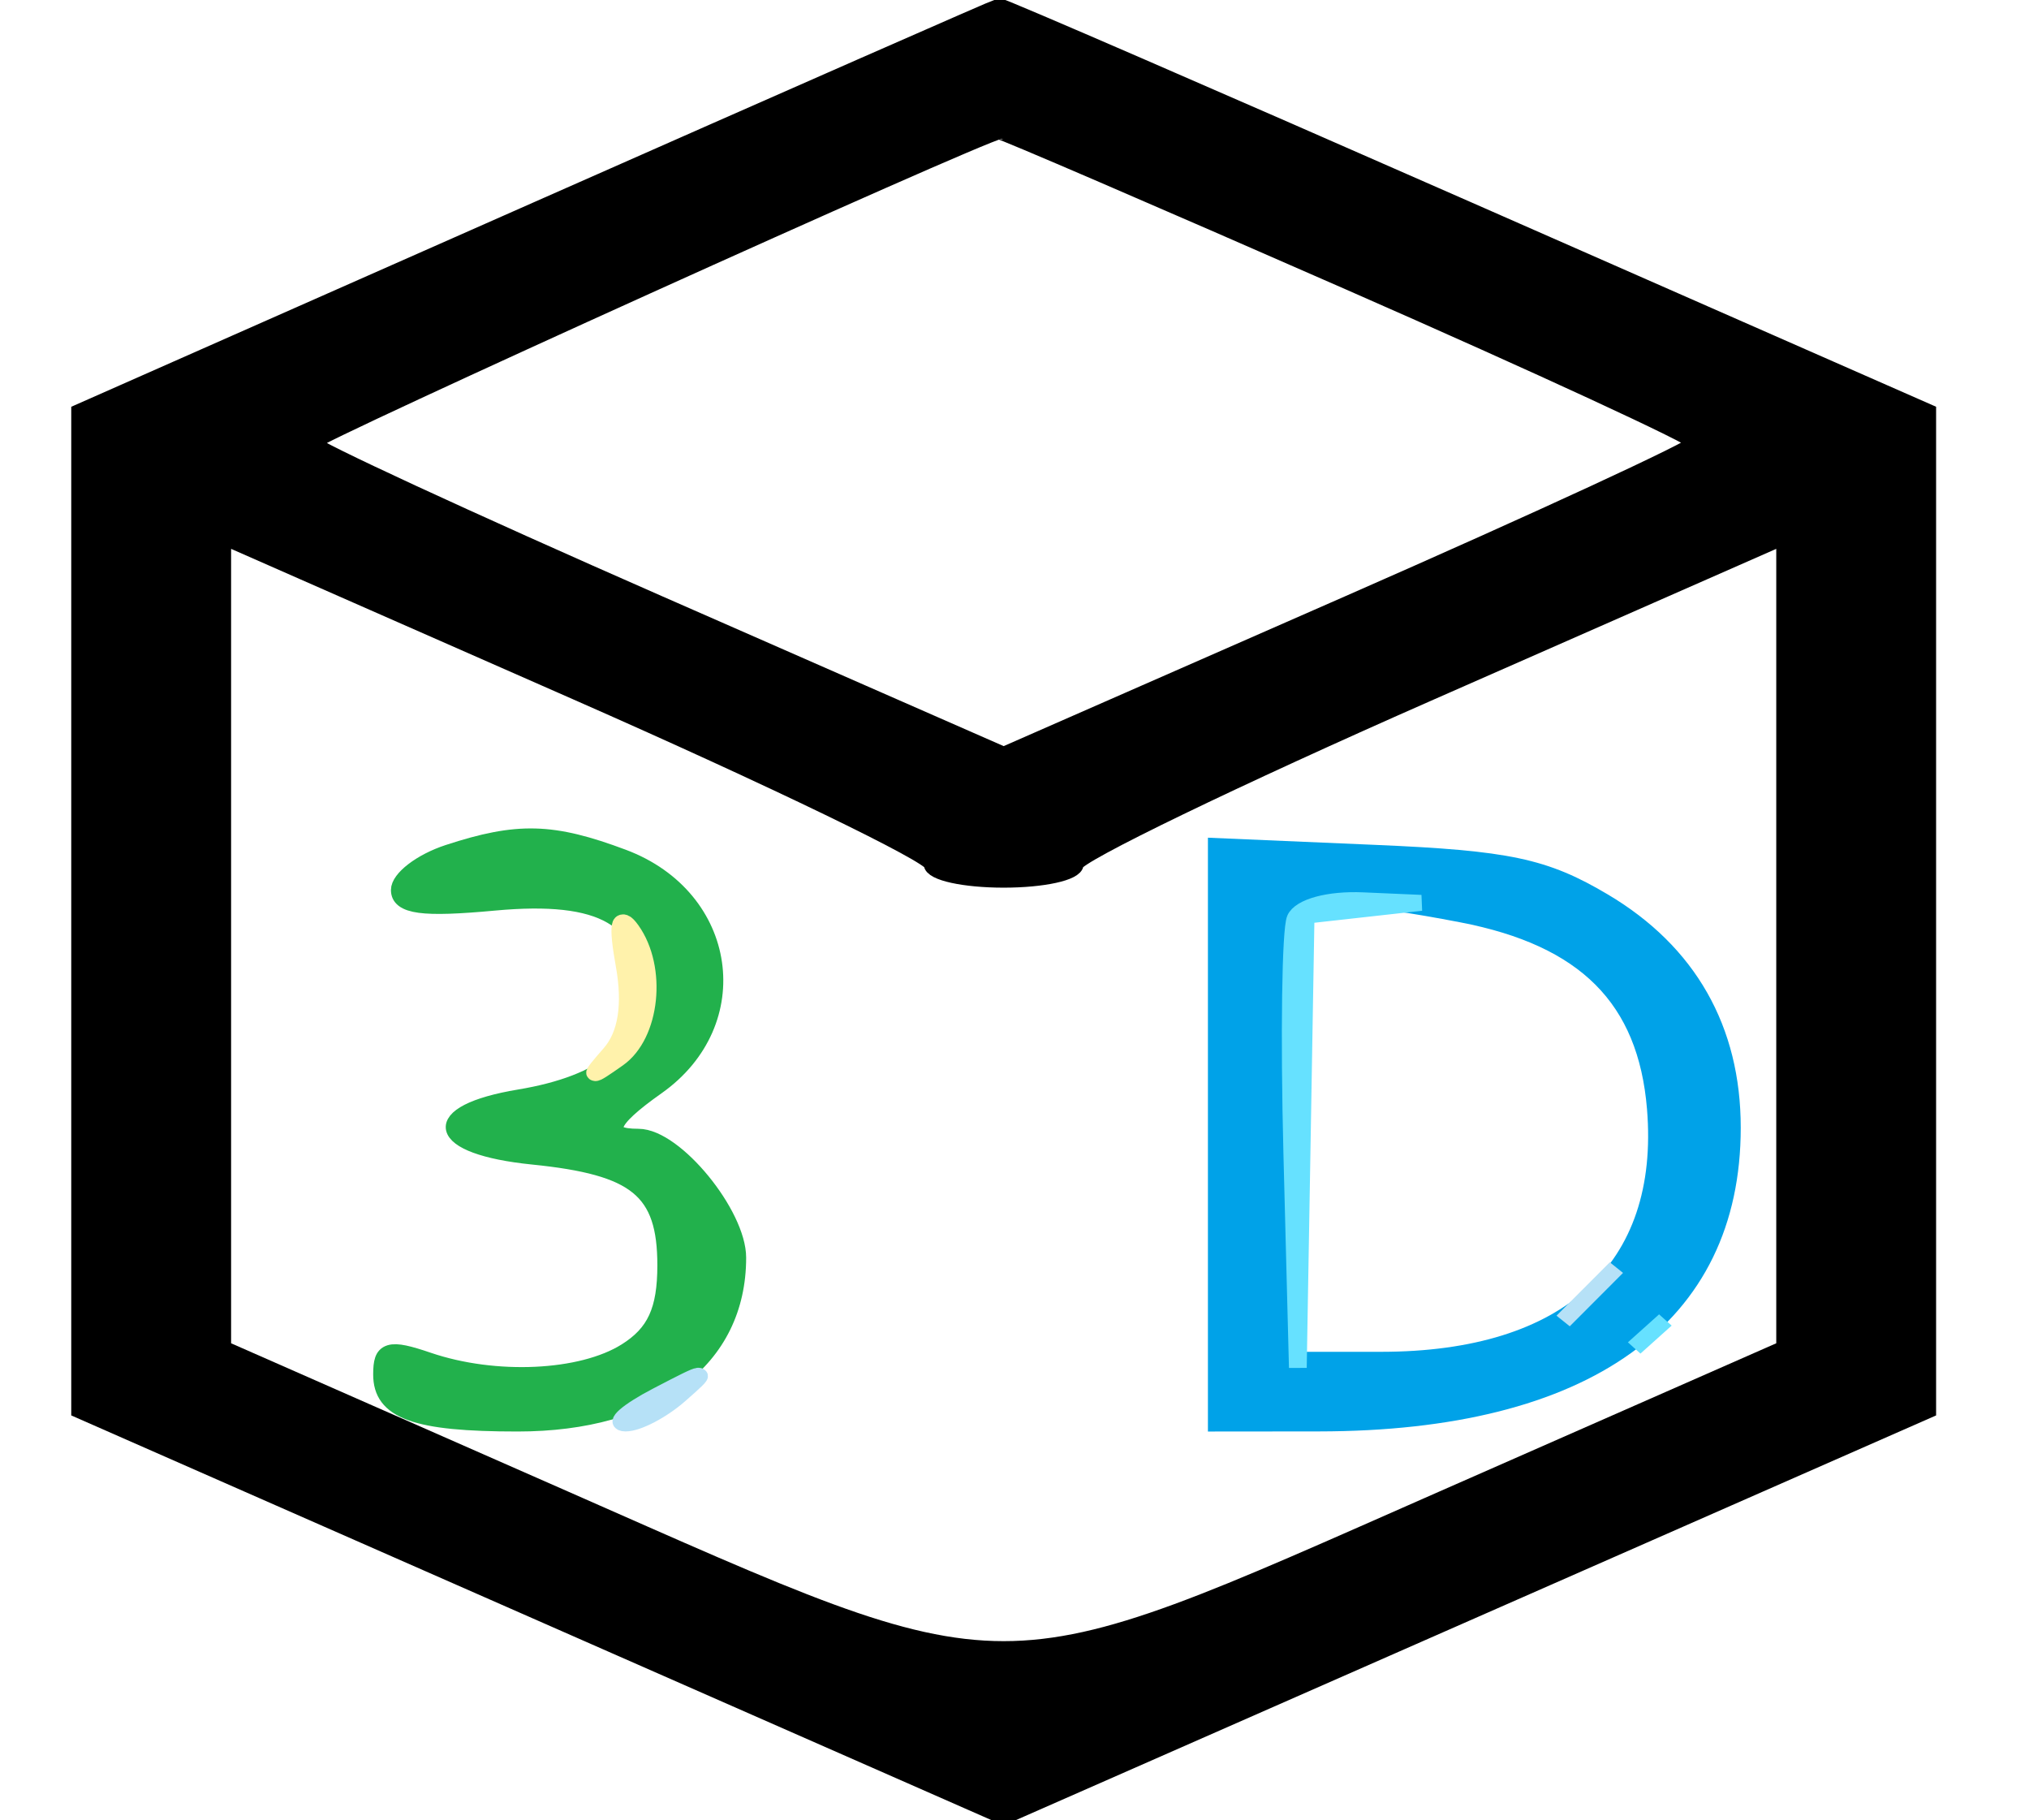
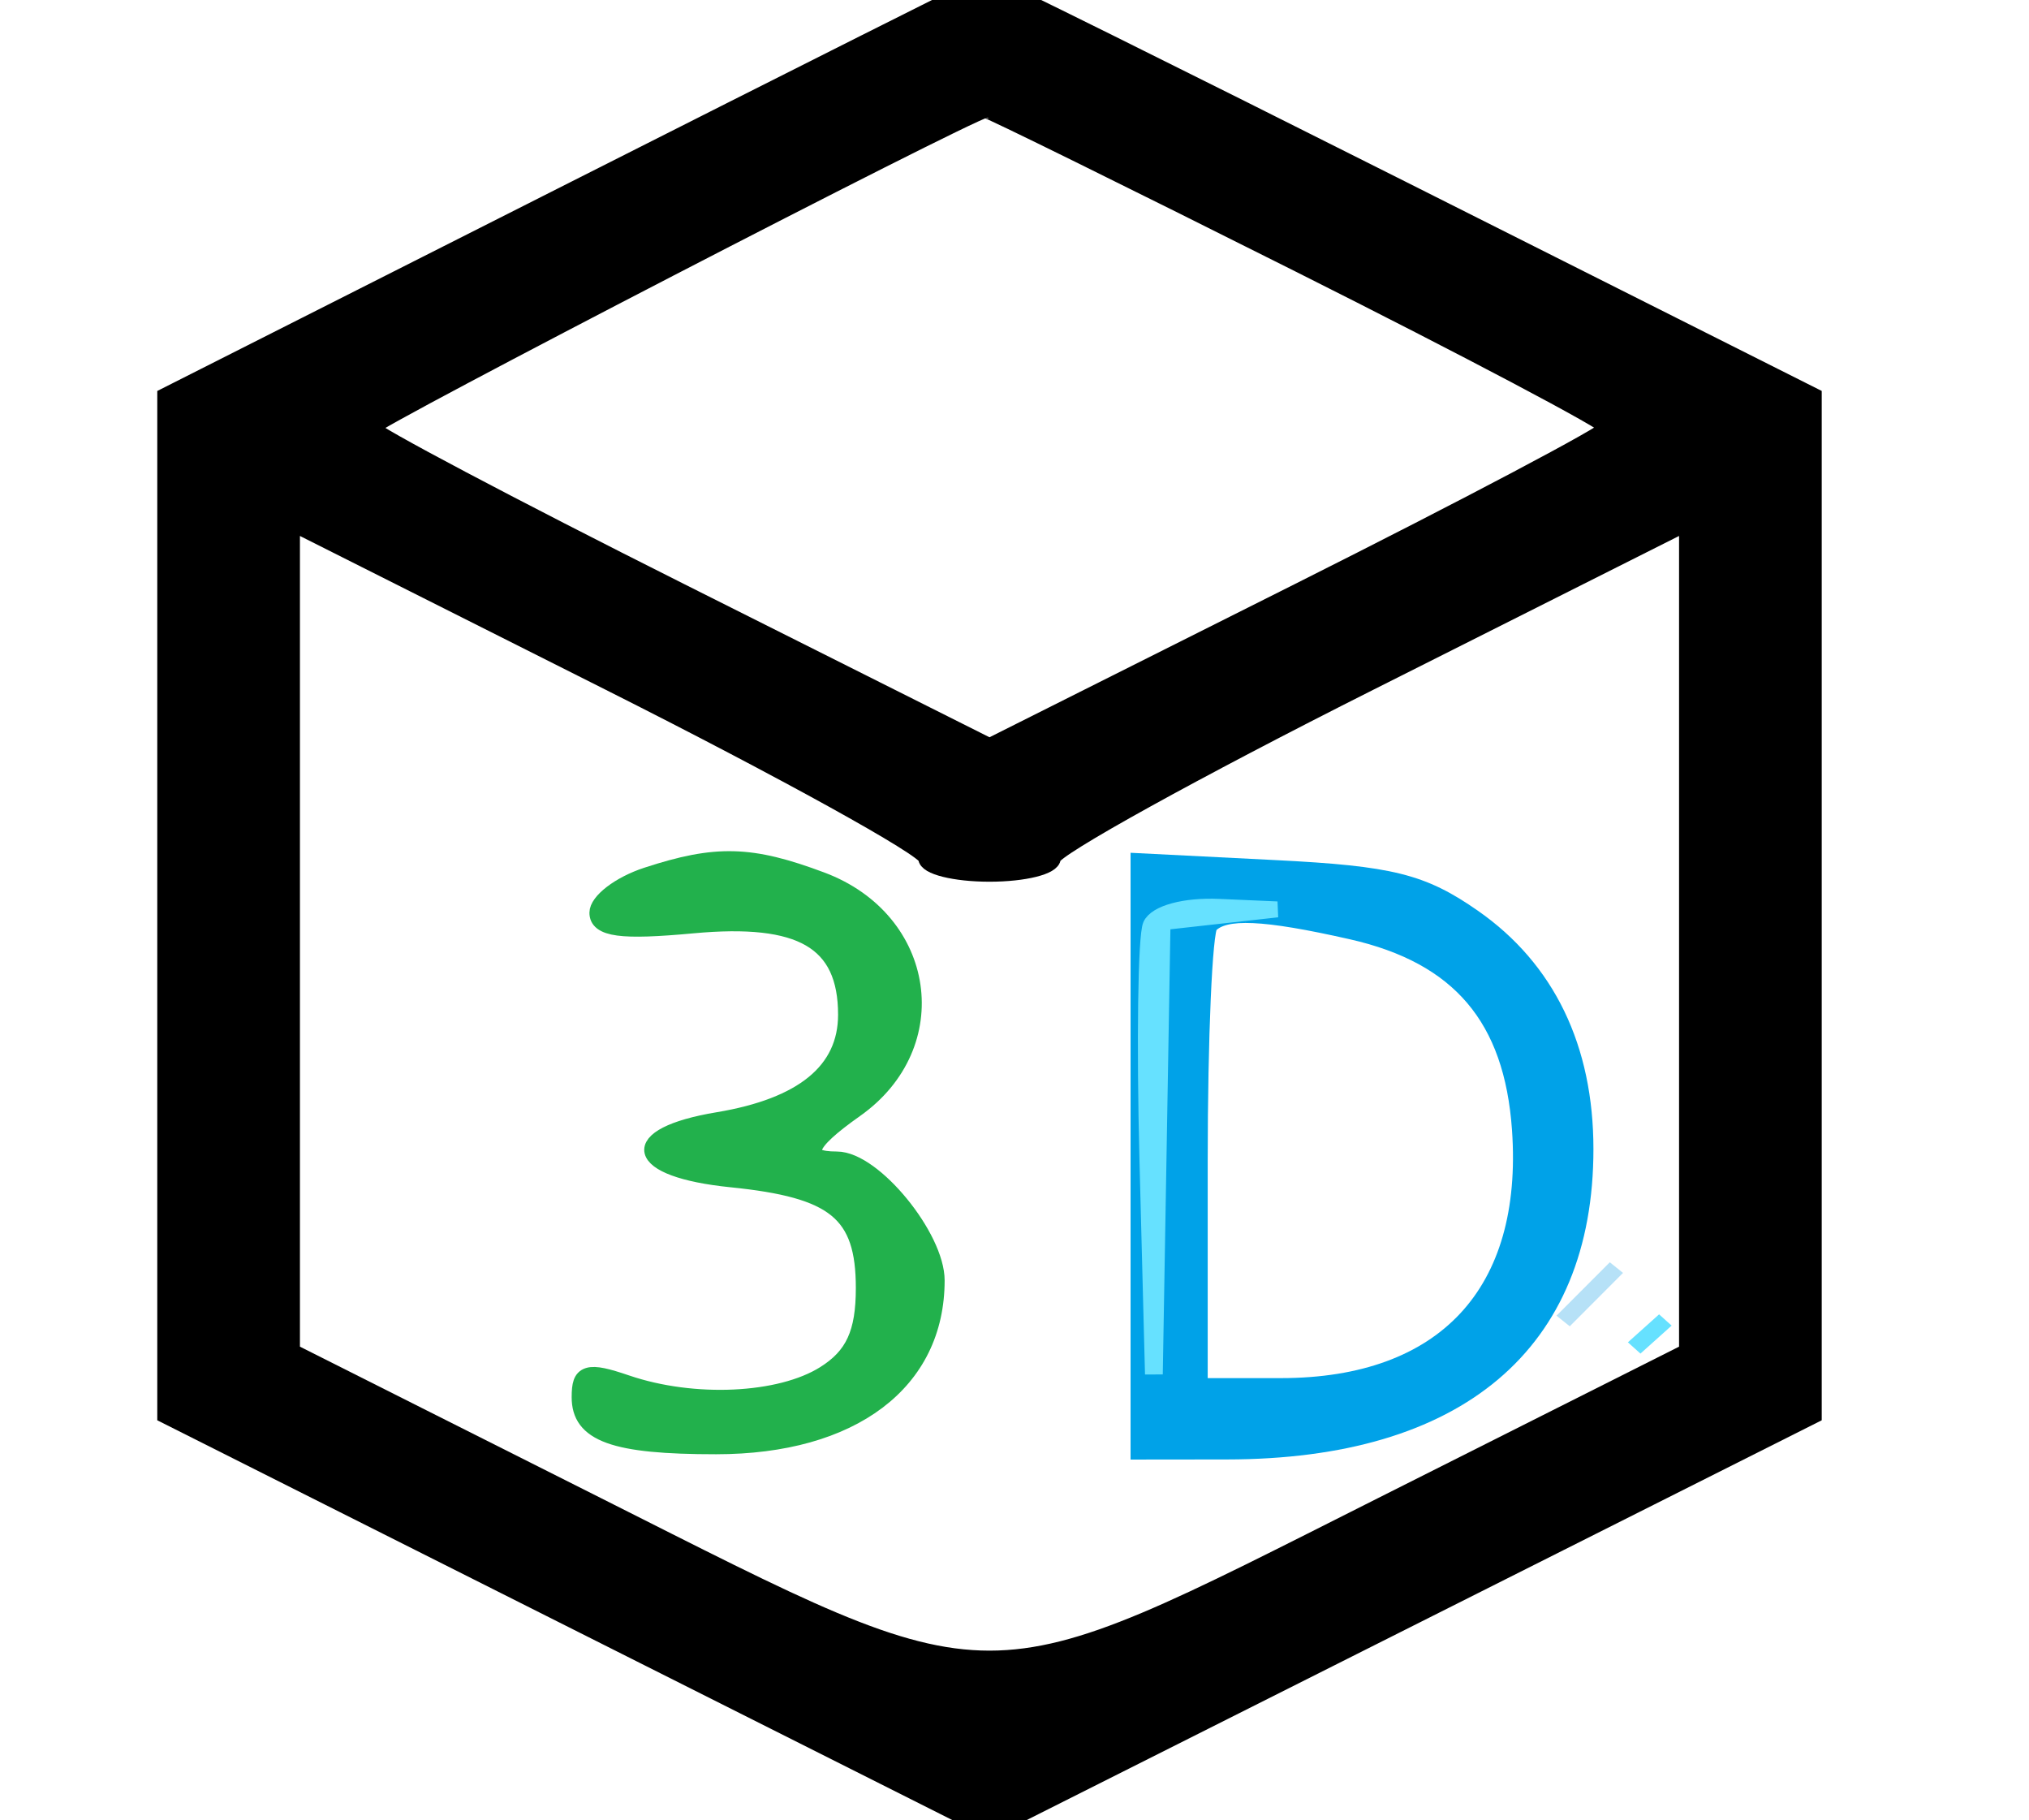
<svg xmlns="http://www.w3.org/2000/svg" version="1.0" width="145pt" height="130pt" viewBox="0 0 145 130" style="" preserveAspectRatio="xMidYMid meet" id="svg2040">
  <defs id="defs2044" />
-   <g fill="#000000FF" stroke="#000000FF" id="g2010" transform="matrix(1.269231,0,0,1.115538,-5.696458,-11.87666)">
+   <g fill="#000000FF" stroke="#000000FF" id="g2010" transform="matrix(1.13284,0,0,1.138391,1.610196,-13.84427)">
    <path d="M 34.75,24.058 9,37.008 V 69 100.993 L 35,114 61,127.007 87,114 113,100.993 V 69 37.007 L 87.007,24.004 C 72.711,16.852 60.899,11.024 60.757,11.054 60.616,11.083 48.913,16.935 34.75,24.058 M 57,66.005 c 0,0.547 1.8,0.995 4,0.995 2.2,0 4,-0.448 4,-0.995 0,-0.548 9,-5.5 20,-11.005 l 20,-10.01 v 26 26 l -19.225,9.623 c -25.698,12.862 -23.852,12.862 -49.55,0 L 17,96.99 v -26 -26 L 37,55 c 11,5.505 20,10.457 20,11.005 M 80.493,28.738 C 91.222,34.094 100,38.712 100,39 c 0,0.288 -8.775,4.904 -19.5,10.259 L 61,58.993 41.5,49.259 C 30.775,43.904 22,39.288 22,39 22,38.611 59.355,19.383 60.743,19.057 c 0.134,-0.031 9.022,4.325 19.75,9.681" id="path2008" />
  </g>
-   <g fill="#00A2E8FF" stroke="#00A2E8FF" id="g2014" transform="matrix(1.269231,0,0,1.138391,-5.696458,-12.12928)">
+   <g fill="#00A2E8FF" stroke="#00A2E8FF" id="g2014" transform="matrix(1.102605,0,0,1.163223,0.8556794,-12.62129)">
    <path d="M 73,81.878 V 100 l 5.75,-0.006 C 93.751,99.98 102,93.394 102,81.433 102,75.232 99.522,70.374 94.747,67.214 91.43,65.019 89.4,64.539 81.904,64.181 L 73,63.755 V 81.878 M 86.815,68.054 c 6.98,1.497 10.399,5.314 10.906,12.174 0.741,10.022 -4.896,15.767 -15.471,15.77 L 77,96 V 82.167 c 0,-7.609 0.3,-14.134 0.667,-14.5 0.938,-0.939 3.467,-0.832 9.148,0.387" id="path2012" />
  </g>
-   <g fill="#22B14CFF" stroke="#22B14CFF" id="g2018" transform="matrix(1.269231,0,0,1.138391,-5.696458,-12.12928)">
+   <g fill="#22B14CFF" stroke="#22B14CFF" id="g2018" transform="matrix(1.269231,0,0,1.138391,8.488194,-10.50465)">
    <path d="m 29.75,64.162 c -1.512,0.553 -2.75,1.61 -2.75,2.349 0,1.026 1.258,1.215 5.308,0.797 6.145,-0.635 8.692,1.009 8.692,5.608 0,3.493 -2.44,5.718 -7.25,6.611 -5.209,0.966 -4.78,3.097 0.749,3.72 5.88,0.663 7.501,2.136 7.501,6.819 0,2.814 -0.585,4.231 -2.223,5.377 -2.523,1.768 -7.423,2.022 -11.212,0.582 C 26.379,95.194 26,95.326 26,96.918 26,99.236 27.891,100 33.631,100 41.259,100 46,96.009 46,89.588 46,86.833 42.451,82 40.427,82 c -2.065,0 -1.761,-0.949 0.996,-3.118 5.122,-4.029 4.089,-11.934 -1.885,-14.43 -3.96,-1.655 -5.893,-1.712 -9.788,-0.29" id="path2016" />
  </g>
-   <g fill="#66E1FFFF" stroke="#66E1FFFF" id="g2022" transform="matrix(1.269231,0,0,1.138391,-5.696458,-12.12928)">
+   <g fill="#66E1FFFF" stroke="#66E1FFFF" id="g2022" transform="matrix(1.269231,0,0,1.138391,-15.98423,-11.66165)">
    <path d="m 77.438,68.3 c -0.274,0.716 -0.358,7.353 -0.187,14.75 L 77.563,96.5 77.782,82.313 78,68.127 81.25,67.723 84.5,67.32 81.219,67.16 c -1.899,-0.093 -3.492,0.388 -3.781,1.14" id="path2020" />
-   </g>
-   <g fill="#FFF2ABFF" stroke="#FFF2ABFF" id="g2026" transform="matrix(1.269231,0,0,1.138391,-5.696458,-12.12928)">
-     <path d="m 39.658,71.242 c 0.397,2.47 0.132,4.339 -0.779,5.5 -1.251,1.595 -1.217,1.631 0.371,0.386 1.898,-1.489 2.295,-5.725 0.763,-8.128 -0.657,-1.03 -0.768,-0.327 -0.355,2.242" id="path2024" />
-   </g>
-   <g fill="#B6E1F7FF" stroke="#B6E1F7FF" id="g2030" transform="matrix(1.269231,0,0,1.138391,-5.696458,-12.12928)">
-     <path d="m 41.5,98.244 c -1.65,0.96 -2.457,1.748 -1.794,1.751 0.664,0.003 2.014,-0.783 3,-1.745 1.709,-1.668 1.651,-1.668 -1.206,-0.006" id="path2028" />
  </g>
  <g fill="#B6E1F7FF" stroke="#B6E1F7FF" id="g2034" transform="matrix(1.269231,0,0,1.138391,-5.696458,-12.12928)">
    <path d="M 94,91.888 92.5,93.563 94,91.888 95.5,90.212 94,91.888" id="path2032" />
  </g>
  <g fill="#66E1FFFF" stroke="#66E1FFFF" id="g2038" transform="matrix(1.269231,0,0,1.138391,-5.696458,-12.12928)">
    <path d="M 97.378,94.378 96.5,95.256 97.378,94.378 98.256,93.5 97.378,94.378" id="path2036" />
  </g>
</svg>
